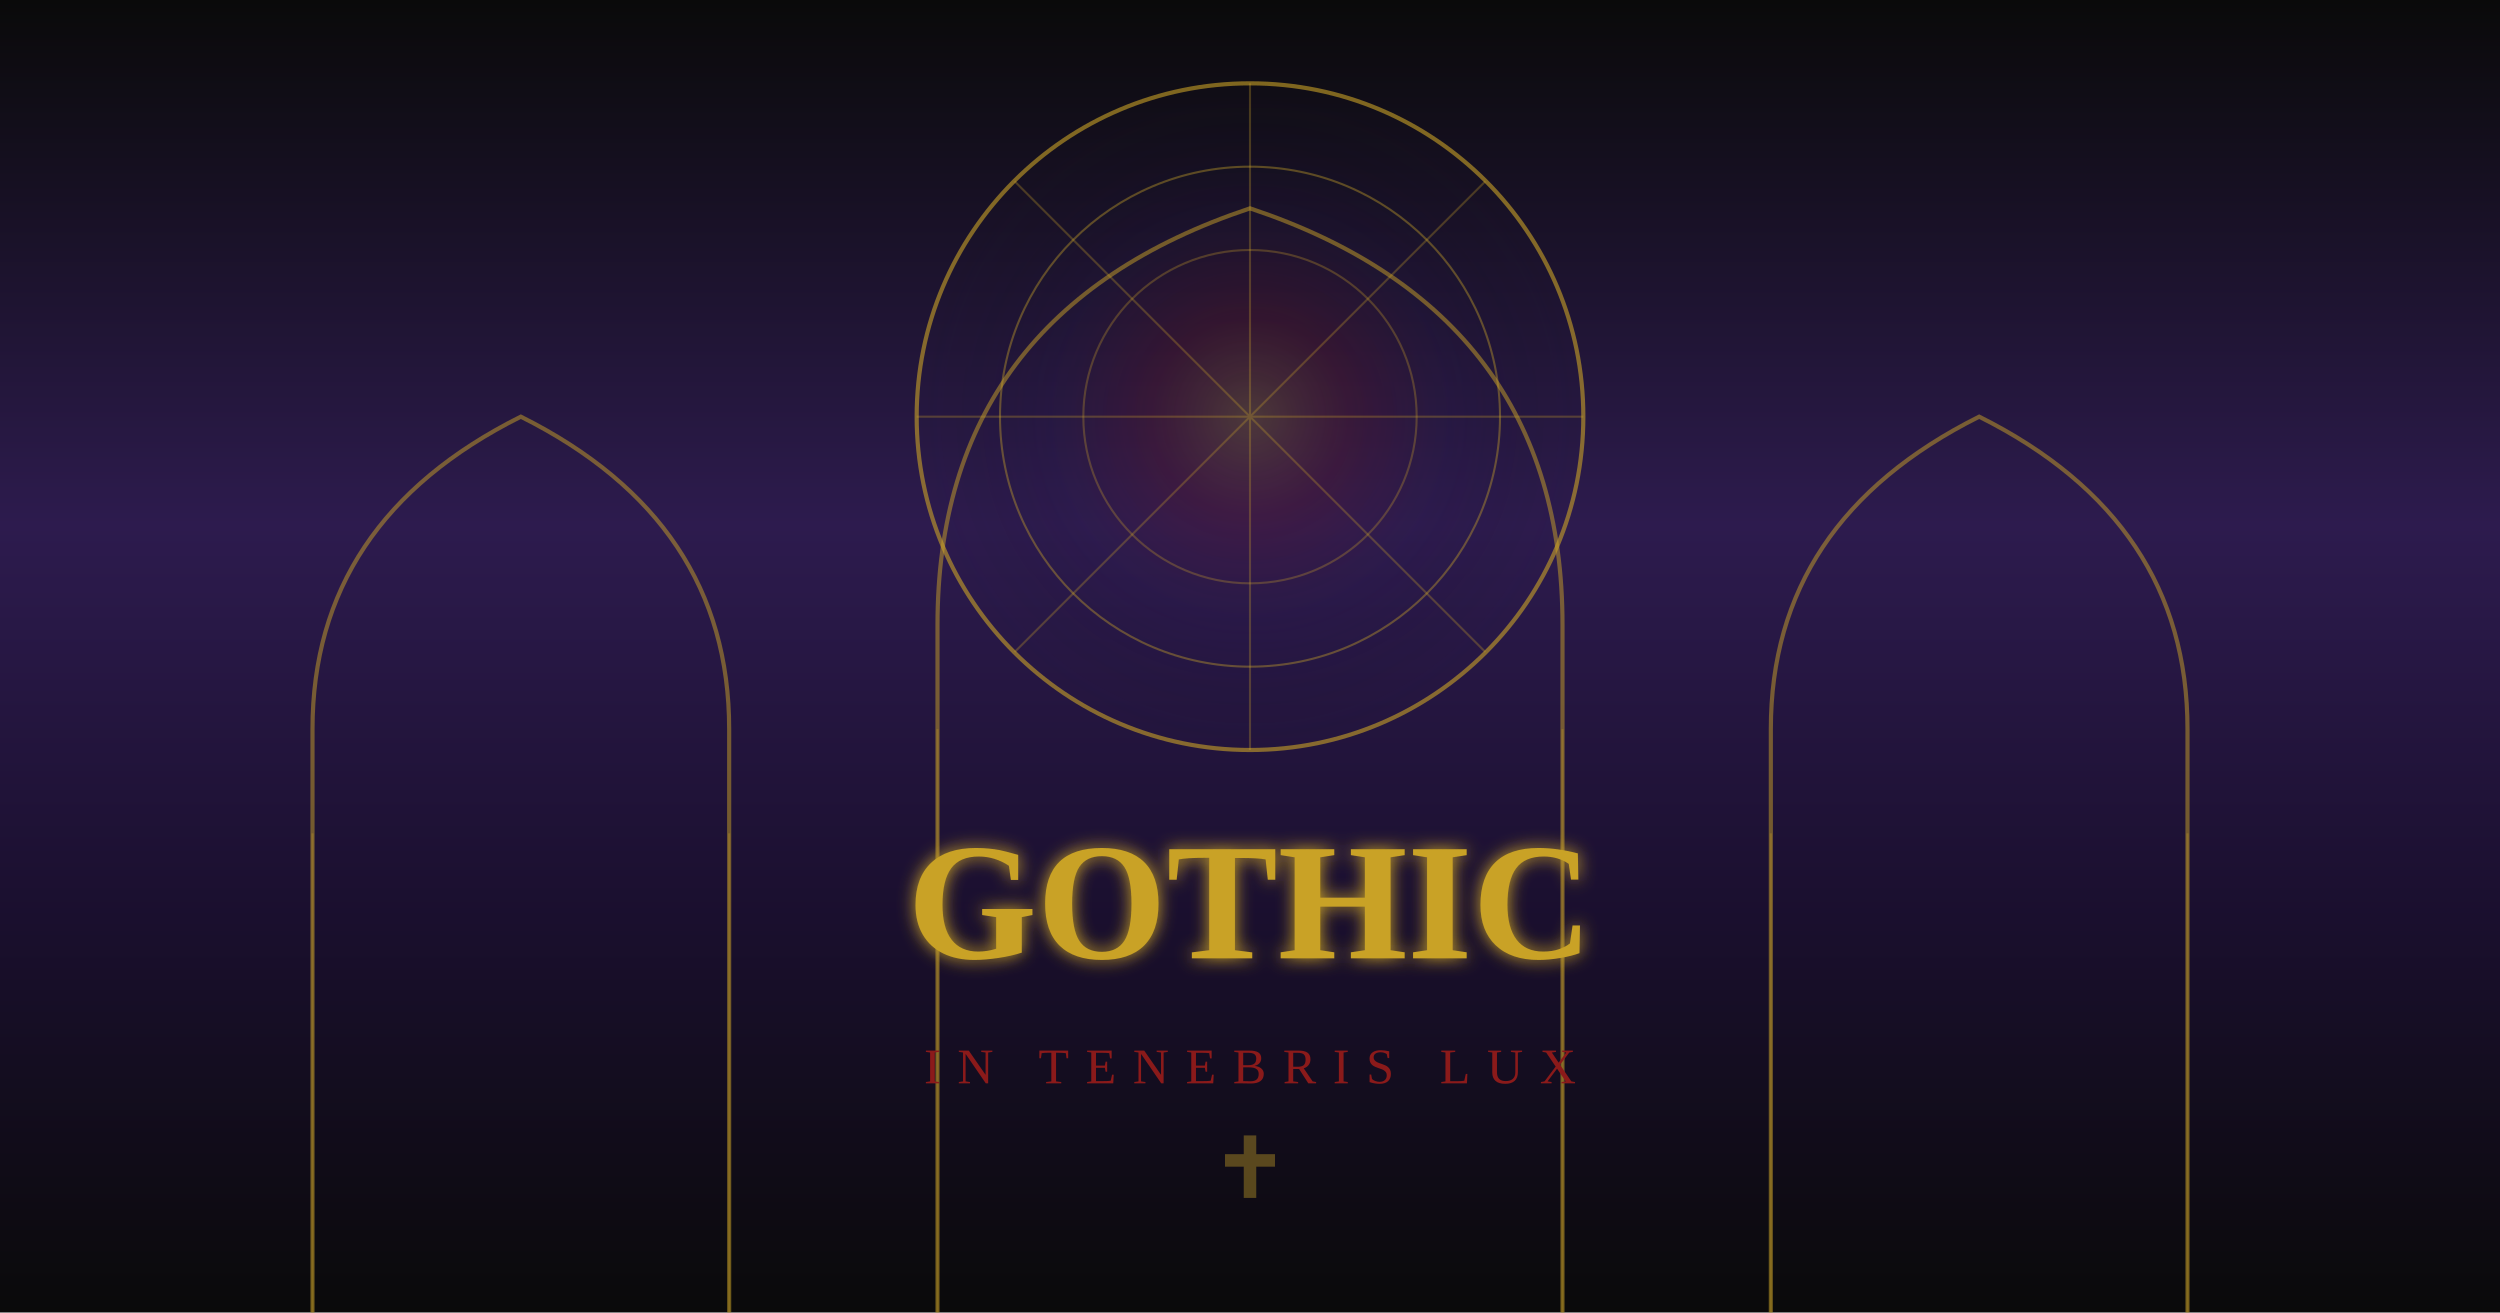
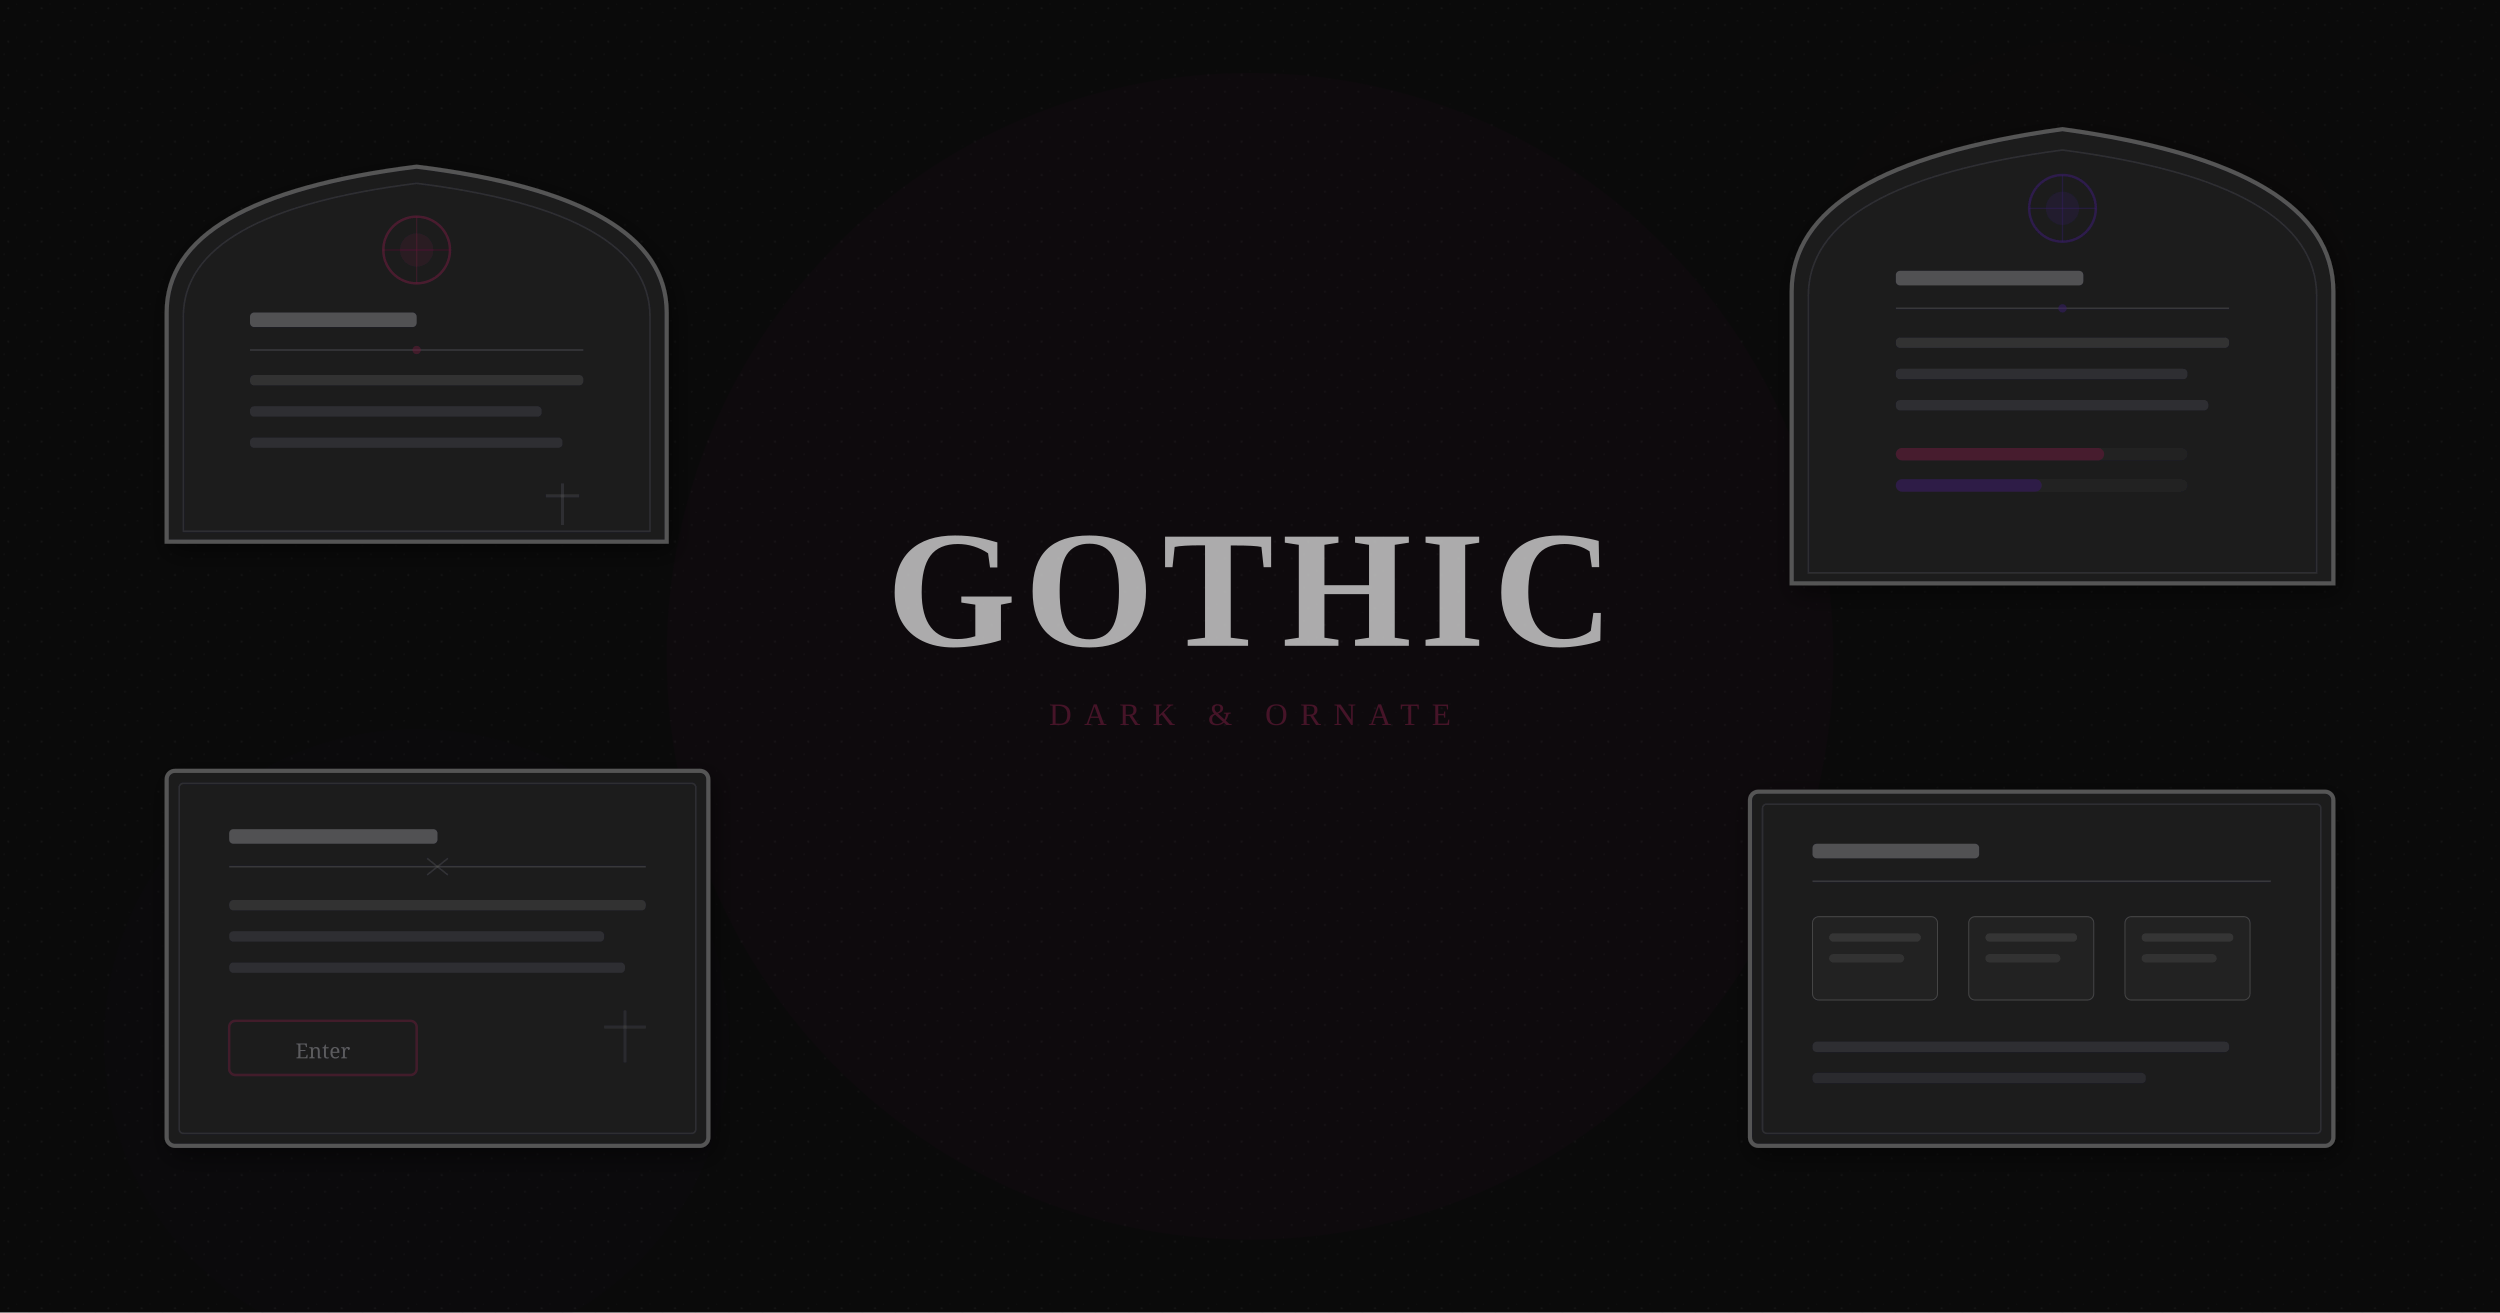
- <svg xmlns="http://www.w3.org/2000/svg" width="1200" height="630" viewBox="0 0 1200 630" fill="none">
+ <svg xmlns="http://www.w3.org/2000/svg" viewBox="0 0 1200 630">
  <defs>
-     <linearGradient id="gothicBg" x1="0" y1="0" x2="0" y2="630" gradientUnits="userSpaceOnUse">
-       <stop offset="0%" stop-color="#0a0a0a" />
-       <stop offset="40%" stop-color="#2d1b4e" />
-       <stop offset="70%" stop-color="#1a0f2e" />
-       <stop offset="100%" stop-color="#0a0a0a" />
-     </linearGradient>
-     <linearGradient id="goldShine" x1="0" y1="0" x2="1" y2="0">
-       <stop offset="0%" stop-color="#8b6914" />
-       <stop offset="50%" stop-color="#c9a227" />
-       <stop offset="100%" stop-color="#8b6914" />
-     </linearGradient>
-     <filter id="gothicGlow" x="-50%" y="-50%" width="200%" height="200%">
-       <feGaussianBlur stdDeviation="4" result="blur" />
+     <filter id="gothicShadow" x="-10%" y="-10%" width="130%" height="130%">
+       <feGaussianBlur in="SourceAlpha" stdDeviation="6" />
+       <feOffset dx="2" dy="4" result="shadow" />
+       <feFlood flood-color="#000000" flood-opacity="0.5" />
+       <feComposite in2="shadow" operator="in" />
      <feMerge>
-         <feMergeNode in="blur" />
+         <feMergeNode />
        <feMergeNode in="SourceGraphic" />
      </feMerge>
    </filter>
-     <radialGradient id="roseWindow" cx="0.5" cy="0.5" r="0.5">
-       <stop offset="0%" stop-color="#c9a227" stop-opacity="0.4" />
-       <stop offset="30%" stop-color="#8b1a1a" stop-opacity="0.3" />
-       <stop offset="60%" stop-color="#2d1b4e" stop-opacity="0.2" />
-       <stop offset="100%" stop-color="#0a0a0a" stop-opacity="0" />
-     </radialGradient>
+     <pattern id="stoneTex" x="0" y="0" width="16" height="16" patternUnits="userSpaceOnUse">
+       <rect width="16" height="16" fill="none" />
+       <circle cx="4" cy="4" r="0.5" fill="#333" opacity="0.25" />
+       <circle cx="12" cy="12" r="0.5" fill="#333" opacity="0.2" />
+       <circle cx="8" cy="2" r="0.3" fill="#333" opacity="0.15" />
+       <circle cx="2" cy="10" r="0.4" fill="#333" opacity="0.2" />
+       <circle cx="14" cy="6" r="0.3" fill="#333" opacity="0.15" />
+     </pattern>
  </defs>
-   <rect width="1200" height="630" fill="url(#gothicBg)" />
-   <circle cx="600" cy="200" r="160" fill="url(#roseWindow)" stroke="#c9a227" stroke-width="2" opacity="0.6" />
-   <circle cx="600" cy="200" r="120" fill="none" stroke="#c9a227" stroke-width="1" opacity="0.4" />
-   <circle cx="600" cy="200" r="80" fill="none" stroke="#c9a227" stroke-width="1" opacity="0.3" />
-   <g stroke="#c9a227" stroke-width="1" opacity="0.3">
-     <line x1="600" y1="40" x2="600" y2="360" />
-     <line x1="440" y1="200" x2="760" y2="200" />
-     <line x1="487" y1="87" x2="713" y2="313" />
-     <line x1="713" y1="87" x2="487" y2="313" />
+   <rect width="1200" height="630" fill="#0a0a0a" />
+   <rect width="1200" height="630" fill="url(#stoneTex)" />
+   <circle cx="600" cy="315" r="280" fill="#3a0a2e" opacity="0.08" />
+   <circle cx="200" cy="500" r="150" fill="#1a0a2e" opacity="0.06" />
+   <circle cx="1000" cy="150" r="130" fill="#2a0a0a" opacity="0.06" />
+   <g filter="url(#gothicShadow)">
+     <path d="M80 260 L80 150 Q80 95 200 80 Q320 95 320 150 L320 260 Z" fill="#1a1a1e" stroke="#555" stroke-width="2" />
+     <path d="M88 255 L88 152 Q88 102 200 88 Q312 102 312 152 L312 255 Z" fill="none" stroke="#444" stroke-width="0.8" opacity="0.5" />
+     <circle cx="200" cy="120" r="16" fill="none" stroke="#6b1a3a" stroke-width="1.2" opacity="0.6" />
+     <circle cx="200" cy="120" r="8" fill="#6b1a3a" opacity="0.2" />
+     <line x1="200" y1="104" x2="200" y2="136" stroke="#6b1a3a" stroke-width="0.6" opacity="0.4" />
+     <line x1="184" y1="120" x2="216" y2="120" stroke="#6b1a3a" stroke-width="0.6" opacity="0.4" />
+     <rect x="120" y="150" width="80" height="7" rx="2" fill="#888" opacity="0.5" />
+     <line x1="120" y1="168" x2="280" y2="168" stroke="#555" stroke-width="0.8" opacity="0.5" />
+     <circle cx="200" cy="168" r="2" fill="#6b1a3a" opacity="0.5" />
+     <rect x="120" y="180" width="160" height="5" rx="2" fill="#666" opacity="0.3" />
+     <rect x="120" y="195" width="140" height="5" rx="2" fill="#666" opacity="0.28" />
+     <rect x="120" y="210" width="150" height="5" rx="2" fill="#666" opacity="0.25" />
+     <line x1="270" y1="232" x2="270" y2="252" stroke="#555" stroke-width="1.5" opacity="0.35" />
+     <line x1="262" y1="238" x2="278" y2="238" stroke="#555" stroke-width="1.5" opacity="0.35" />
  </g>
-   <g stroke="#c9a227" stroke-width="2" fill="none" opacity="0.5">
-     <path d="M150,630 L150,350 Q150,250 250,200 Q350,250 350,350 L350,630" />
-     <path d="M850,630 L850,350 Q850,250 950,200 Q1050,250 1050,350 L1050,630" />
-     <path d="M450,630 L450,300 Q450,150 600,100 Q750,150 750,300 L750,630" />
+   <g filter="url(#gothicShadow)">
+     <path d="M860 280 L860 140 Q860 80 990 62 Q1120 80 1120 140 L1120 280 Z" fill="#1a1a1e" stroke="#555" stroke-width="2" />
+     <path d="M868 275 L868 142 Q868 88 990 72 Q1112 88 1112 142 L1112 275 Z" fill="none" stroke="#444" stroke-width="0.8" opacity="0.5" />
+     <circle cx="990" cy="100" r="16" fill="none" stroke="#3a1a6b" stroke-width="1.2" opacity="0.6" />
+     <circle cx="990" cy="100" r="8" fill="#3a1a6b" opacity="0.2" />
+     <line x1="990" y1="84" x2="990" y2="116" stroke="#3a1a6b" stroke-width="0.6" opacity="0.4" />
+     <line x1="974" y1="100" x2="1006" y2="100" stroke="#3a1a6b" stroke-width="0.6" opacity="0.4" />
+     <rect x="910" y="130" width="90" height="7" rx="2" fill="#888" opacity="0.5" />
+     <line x1="910" y1="148" x2="1070" y2="148" stroke="#555" stroke-width="0.8" opacity="0.5" />
+     <circle cx="990" cy="148" r="2" fill="#3a1a6b" opacity="0.5" />
+     <rect x="910" y="162" width="160" height="5" rx="2" fill="#666" opacity="0.3" />
+     <rect x="910" y="177" width="140" height="5" rx="2" fill="#666" opacity="0.28" />
+     <rect x="910" y="192" width="150" height="5" rx="2" fill="#666" opacity="0.25" />
+     <rect x="910" y="215" width="140" height="6" rx="3" fill="#222" />
+     <rect x="910" y="215" width="100" height="6" rx="3" fill="#6b1a3a" opacity="0.5" />
+     <rect x="910" y="230" width="140" height="6" rx="3" fill="#222" />
+     <rect x="910" y="230" width="70" height="6" rx="3" fill="#3a1a6b" opacity="0.5" />
  </g>
-   <line x1="150" y1="400" x2="150" y2="630" stroke="#c9a227" stroke-width="1" opacity="0.3" />
-   <line x1="350" y1="400" x2="350" y2="630" stroke="#c9a227" stroke-width="1" opacity="0.3" />
-   <line x1="450" y1="350" x2="450" y2="630" stroke="#c9a227" stroke-width="1" opacity="0.3" />
-   <line x1="750" y1="350" x2="750" y2="630" stroke="#c9a227" stroke-width="1" opacity="0.3" />
-   <line x1="850" y1="400" x2="850" y2="630" stroke="#c9a227" stroke-width="1" opacity="0.3" />
-   <line x1="1050" y1="400" x2="1050" y2="630" stroke="#c9a227" stroke-width="1" opacity="0.3" />
-   <text x="600" y="460" font-family="Georgia, 'Times New Roman', serif" font-size="80" font-weight="700" fill="#c9a227" text-anchor="middle" filter="url(#gothicGlow)">GOTHIC</text>
-   <text x="600" y="520" font-family="Georgia, 'Times New Roman', serif" font-size="24" fill="#8b1a1a" text-anchor="middle" letter-spacing="8">IN TENEBRIS LUX</text>
-   <line x1="200" y1="560" x2="450" y2="560" stroke="url(#goldShine)" stroke-width="2" filter="url(#gothicGlow)" />
-   <line x1="750" y1="560" x2="1000" y2="560" stroke="url(#goldShine)" stroke-width="2" filter="url(#gothicGlow)" />
-   <g fill="#c9a227" opacity="0.4">
-     <rect x="597" y="545" width="6" height="30" />
-     <rect x="588" y="554" width="24" height="6" />
+   <g filter="url(#gothicShadow)">
+     <rect x="80" y="370" width="260" height="180" rx="4" fill="#1a1a1e" stroke="#555" stroke-width="2" />
+     <rect x="86" y="376" width="248" height="168" rx="2" fill="none" stroke="#444" stroke-width="0.8" opacity="0.5" />
+     <rect x="110" y="398" width="100" height="7" rx="2" fill="#888" opacity="0.5" />
+     <line x1="110" y1="416" x2="310" y2="416" stroke="#555" stroke-width="0.8" opacity="0.5" />
+     <path d="M205 412 L210 416 L215 412" fill="none" stroke="#555" stroke-width="0.8" opacity="0.4" />
+     <path d="M205 420 L210 416 L215 420" fill="none" stroke="#555" stroke-width="0.8" opacity="0.4" />
+     <rect x="110" y="432" width="200" height="5" rx="2" fill="#666" opacity="0.3" />
+     <rect x="110" y="447" width="180" height="5" rx="2" fill="#666" opacity="0.28" />
+     <rect x="110" y="462" width="190" height="5" rx="2" fill="#666" opacity="0.25" />
+     <rect x="110" y="490" width="90" height="26" rx="3" fill="none" stroke="#6b1a3a" stroke-width="1.2" opacity="0.5" />
+     <text x="155" y="508" text-anchor="middle" font-family="Georgia, serif" font-size="10" fill="#888" opacity="0.6">Enter</text>
+     <line x1="300" y1="485" x2="300" y2="510" stroke="#555" stroke-width="1.5" opacity="0.3" />
+     <line x1="290" y1="493" x2="310" y2="493" stroke="#555" stroke-width="1.5" opacity="0.3" />
  </g>
+   <g filter="url(#gothicShadow)">
+     <rect x="840" y="380" width="280" height="170" rx="4" fill="#1a1a1e" stroke="#555" stroke-width="2" />
+     <rect x="846" y="386" width="268" height="158" rx="2" fill="none" stroke="#444" stroke-width="0.8" opacity="0.5" />
+     <rect x="870" y="405" width="80" height="7" rx="2" fill="#888" opacity="0.5" />
+     <line x1="870" y1="423" x2="1090" y2="423" stroke="#555" stroke-width="0.8" opacity="0.5" />
+     <rect x="870" y="440" width="60" height="40" rx="3" fill="#222" stroke="#444" stroke-width="0.5" />
+     <rect x="878" y="448" width="44" height="4" rx="2" fill="#666" opacity="0.3" />
+     <rect x="878" y="458" width="36" height="4" rx="2" fill="#666" opacity="0.25" />
+     <rect x="945" y="440" width="60" height="40" rx="3" fill="#222" stroke="#444" stroke-width="0.5" />
+     <rect x="953" y="448" width="44" height="4" rx="2" fill="#666" opacity="0.3" />
+     <rect x="953" y="458" width="36" height="4" rx="2" fill="#666" opacity="0.25" />
+     <rect x="1020" y="440" width="60" height="40" rx="3" fill="#222" stroke="#444" stroke-width="0.5" />
+     <rect x="1028" y="448" width="44" height="4" rx="2" fill="#666" opacity="0.3" />
+     <rect x="1028" y="458" width="36" height="4" rx="2" fill="#666" opacity="0.25" />
+     <rect x="870" y="500" width="200" height="5" rx="2" fill="#666" opacity="0.25" />
+     <rect x="870" y="515" width="160" height="5" rx="2" fill="#666" opacity="0.22" />
+   </g>
+   <text x="600" y="310" text-anchor="middle" font-family="Georgia, 'Times New Roman', serif" font-size="80" font-weight="700" fill="#c8c8c8" letter-spacing="4" opacity="0.85">GOTHIC</text>
+   <text x="600" y="348" text-anchor="middle" font-family="Georgia, 'Times New Roman', serif" font-size="15" font-weight="400" fill="#6b1a3a" letter-spacing="6" opacity="0.6">DARK &amp; ORNATE</text>
</svg>
